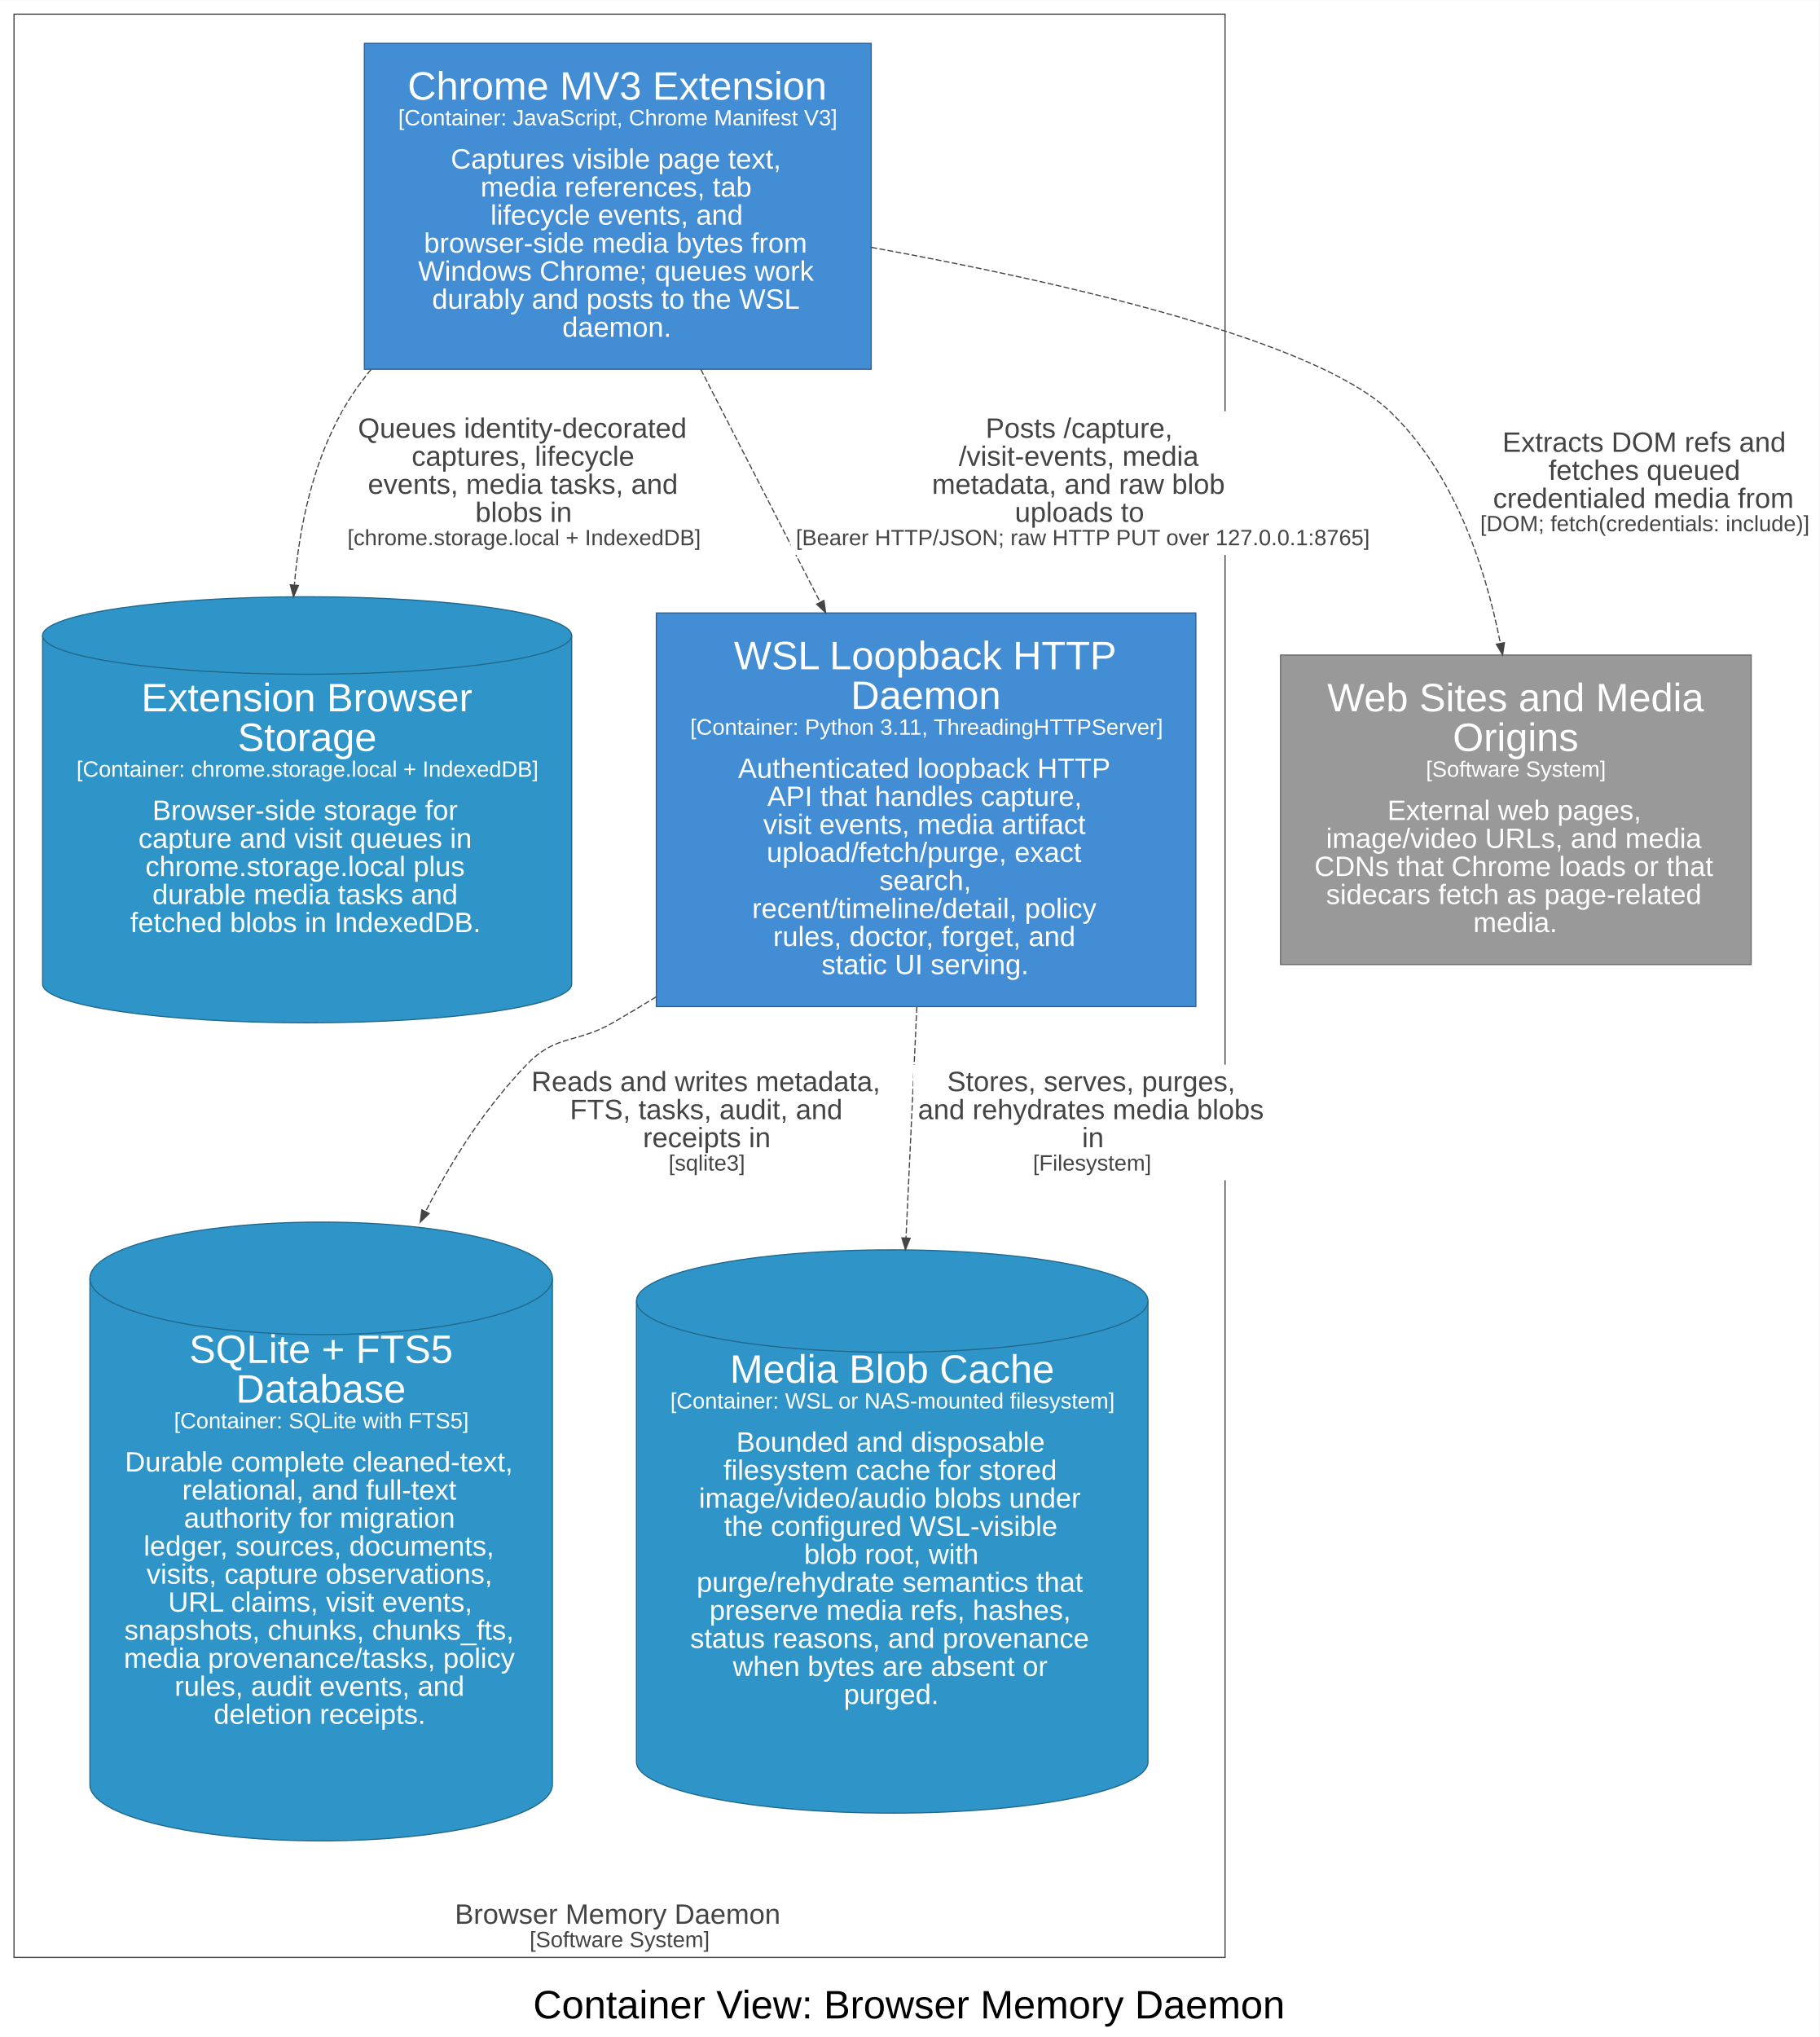
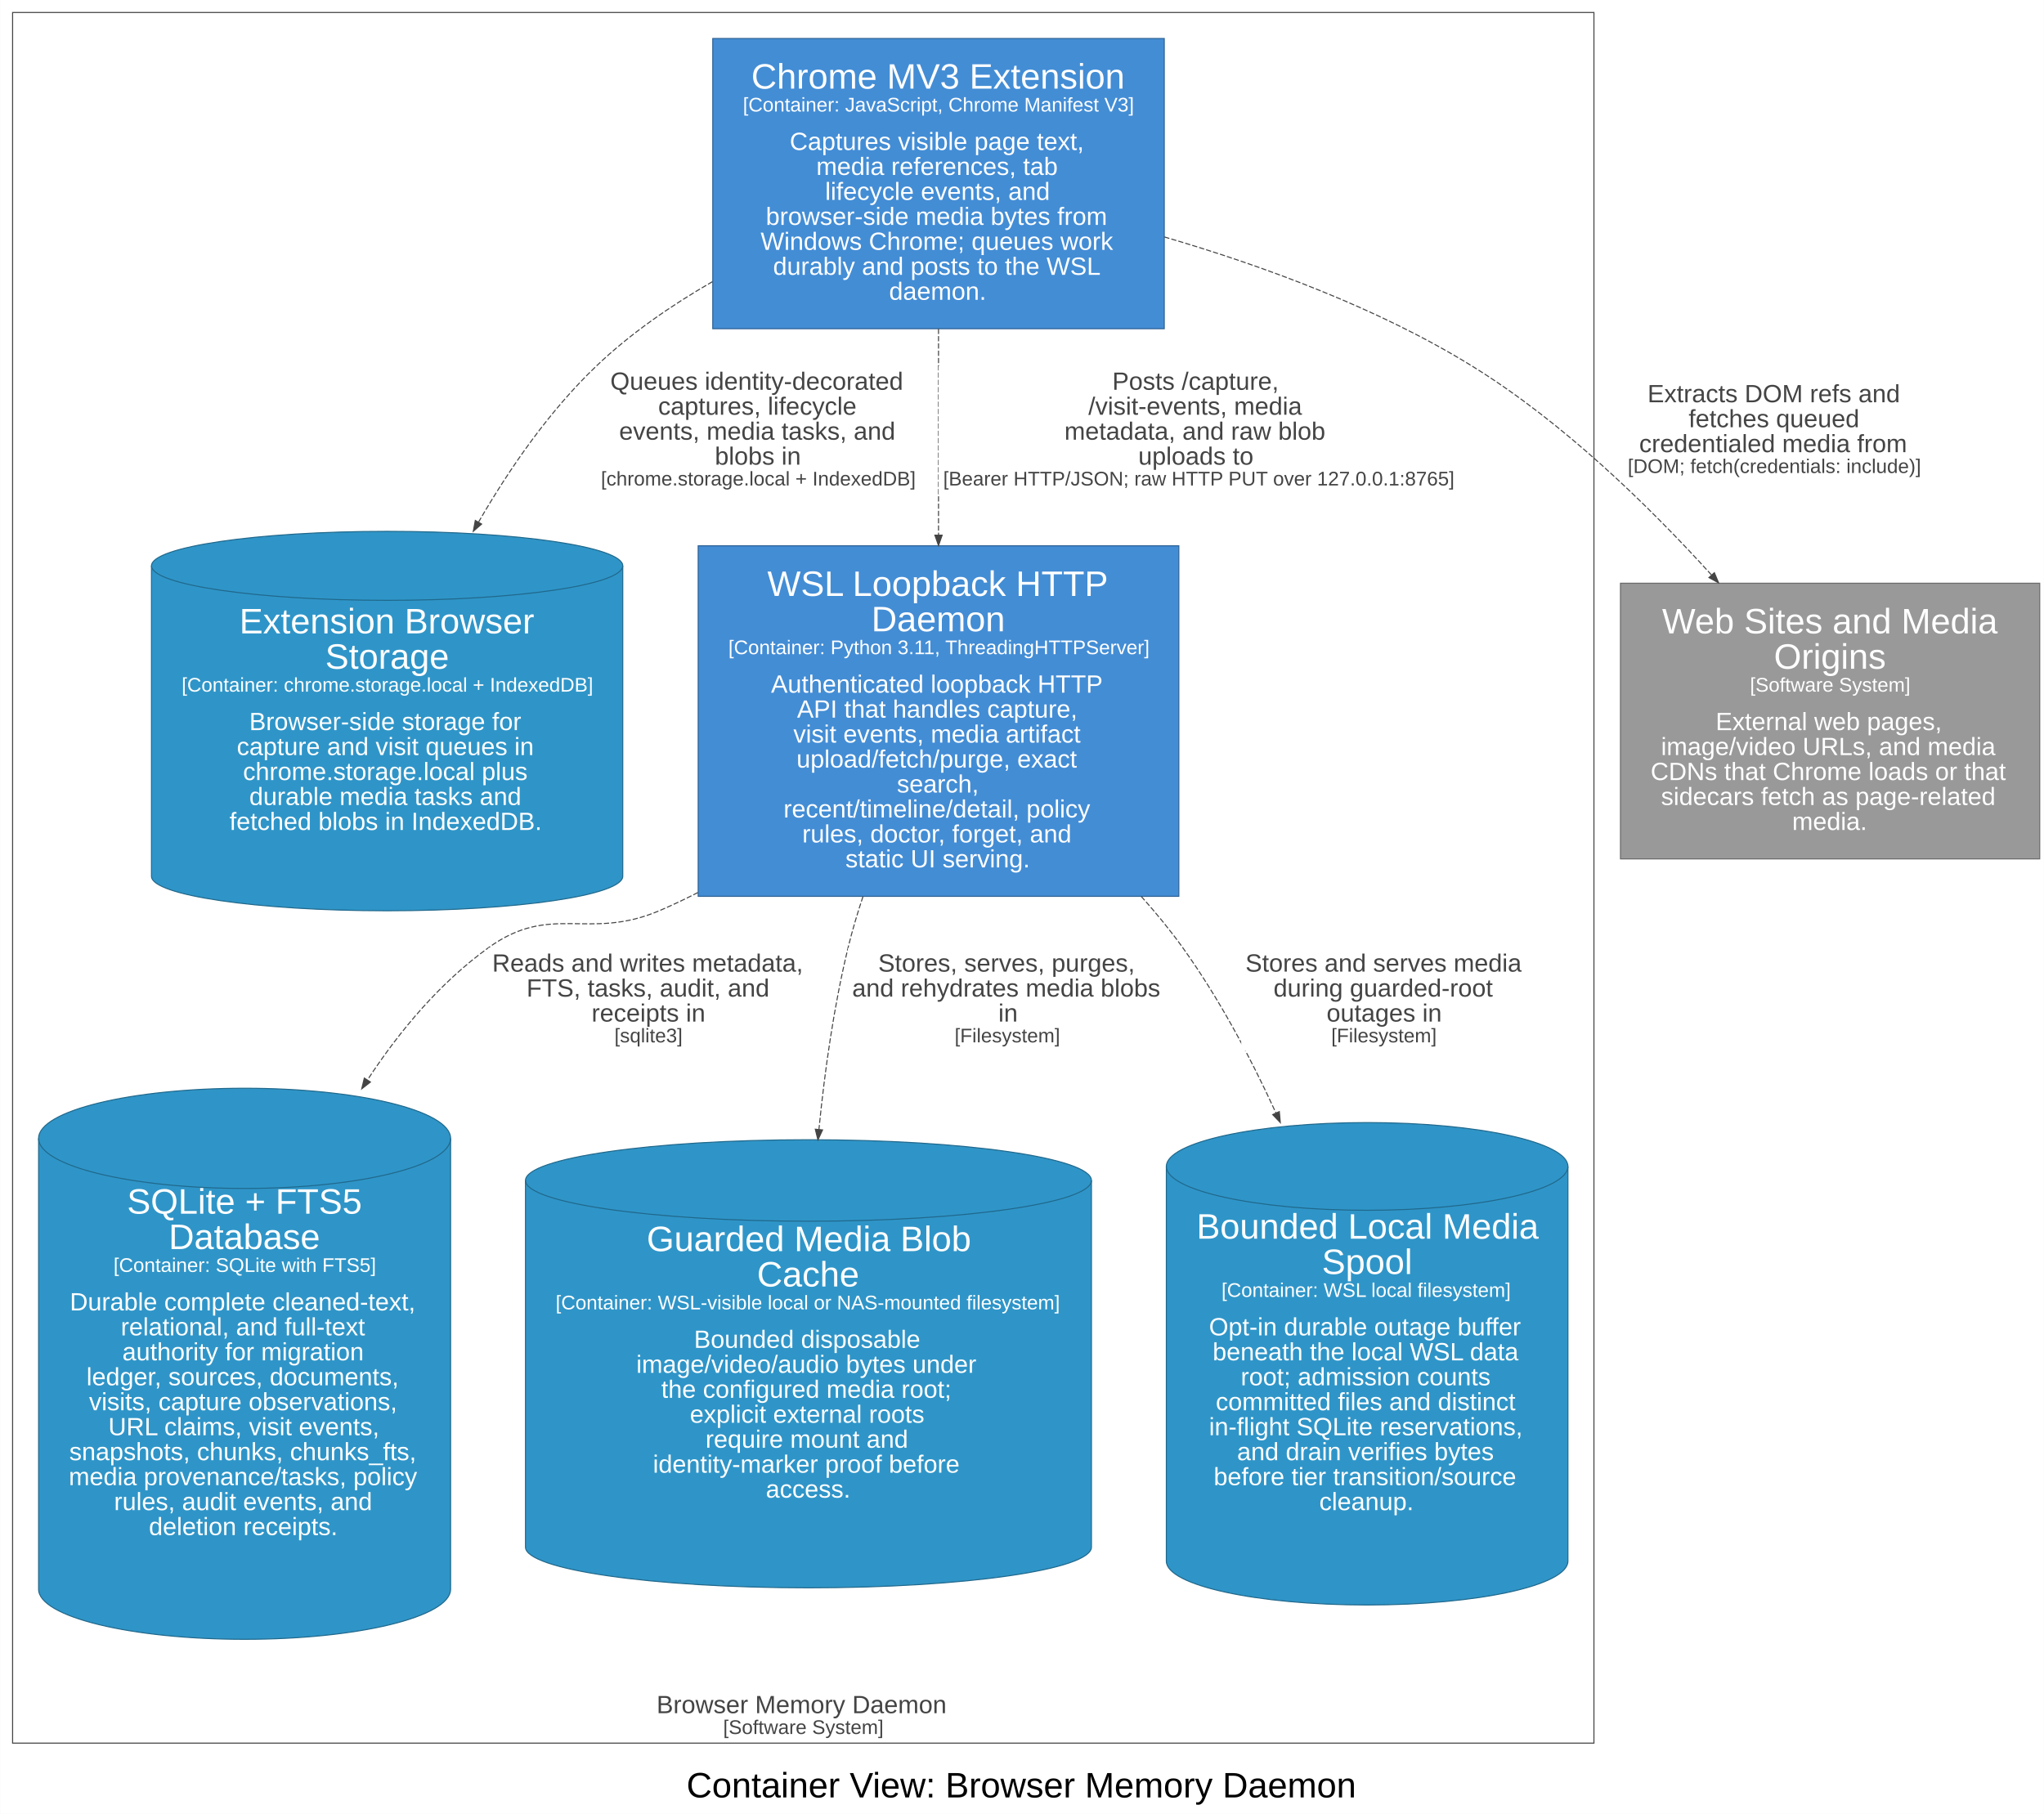
- <svg xmlns="http://www.w3.org/2000/svg" width="1558pt" height="1744pt" viewBox="0.00 0.00 1558.00 1743.75">
+ <svg xmlns="http://www.w3.org/2000/svg" width="1965pt" height="1744pt" viewBox="0.00 0.00 1964.50 1743.75">
  <g id="graph0" class="graph" transform="scale(1 1) rotate(0) translate(4 1739.75)">
-     <polygon fill="white" stroke="transparent" points="-4,4 -4,-1739.75 1554,-1739.75 1554,4 -4,4" />
-     <text text-anchor="start" x="452.5" y="-11.8" font-family="Arial" font-size="34.00">Container View: Browser Memory Daemon</text>
+     <polygon fill="white" stroke="transparent" points="-4,4 -4,-1739.75 1960.5,-1739.75 1960.5,4 -4,4" />
+     <text text-anchor="start" x="655.75" y="-11.8" font-family="Arial" font-size="34.00">Container View: Browser Memory Daemon</text>
    <g id="clust1" class="cluster">
-       <polygon fill="none" stroke="#444444" points="8,-64 8,-1727.75 1045,-1727.75 1045,-64 8,-64" />
-       <text text-anchor="start" x="385.5" y="-92.8" font-family="Arial" font-size="24.00" fill="#444444">Browser Memory Daemon</text>
-       <text text-anchor="start" x="449.5" y="-72.8" font-family="Arial" font-size="19.00" fill="#444444">[Software System]</text>
+       <polygon fill="none" stroke="#444444" points="8,-64 8,-1727.75 1528,-1727.75 1528,-64 8,-64" />
+       <text text-anchor="start" x="627" y="-92.8" font-family="Arial" font-size="24.00" fill="#444444">Browser Memory Daemon</text>
+       <text text-anchor="start" x="691" y="-72.8" font-family="Arial" font-size="19.00" fill="#444444">[Software System]</text>
    </g>
    <g id="3" class="node">
-       <polygon fill="#999999" stroke="#6b6b6b" points="1495.5,-1179.06 1092.5,-1179.06 1092.5,-914.06 1495.5,-914.06 1495.5,-1179.06" />
-       <text text-anchor="start" x="1132.5" y="-1130.86" font-family="Arial" font-size="34.00" fill="#ffffff">Web Sites and Media</text>
-       <text text-anchor="start" x="1240" y="-1096.86" font-family="Arial" font-size="34.00" fill="#ffffff">Origins</text>
-       <text text-anchor="start" x="1217" y="-1074.86" font-family="Arial" font-size="19.00" fill="#ffffff">[Software System]</text>
-       <text text-anchor="start" x="1184" y="-1037.86" font-family="Arial" font-size="24.00" fill="#ffffff">External web pages,</text>
-       <text text-anchor="start" x="1131.5" y="-1013.86" font-family="Arial" font-size="24.00" fill="#ffffff">image/video URLs, and media</text>
-       <text text-anchor="start" x="1121.5" y="-989.86" font-family="Arial" font-size="24.00" fill="#ffffff">CDNs that Chrome loads or that</text>
-       <text text-anchor="start" x="1131.5" y="-965.86" font-family="Arial" font-size="24.00" fill="#ffffff">sidecars fetch as page-related</text>
-       <text text-anchor="start" x="1257.5" y="-941.86" font-family="Arial" font-size="24.00" fill="#ffffff">media.</text>
+       <polygon fill="#999999" stroke="#6b6b6b" points="1956.5,-1179.06 1553.5,-1179.06 1553.5,-914.06 1956.5,-914.06 1956.5,-1179.06" />
+       <text text-anchor="start" x="1593.5" y="-1130.86" font-family="Arial" font-size="34.00" fill="#ffffff">Web Sites and Media</text>
+       <text text-anchor="start" x="1701" y="-1096.86" font-family="Arial" font-size="34.00" fill="#ffffff">Origins</text>
+       <text text-anchor="start" x="1678" y="-1074.86" font-family="Arial" font-size="19.00" fill="#ffffff">[Software System]</text>
+       <text text-anchor="start" x="1645" y="-1037.86" font-family="Arial" font-size="24.00" fill="#ffffff">External web pages,</text>
+       <text text-anchor="start" x="1592.5" y="-1013.86" font-family="Arial" font-size="24.00" fill="#ffffff">image/video URLs, and media</text>
+       <text text-anchor="start" x="1582.5" y="-989.86" font-family="Arial" font-size="24.00" fill="#ffffff">CDNs that Chrome loads or that</text>
+       <text text-anchor="start" x="1592.5" y="-965.86" font-family="Arial" font-size="24.00" fill="#ffffff">sidecars fetch as page-related</text>
+       <text text-anchor="start" x="1718.5" y="-941.86" font-family="Arial" font-size="24.00" fill="#ffffff">media.</text>
    </g>
    <g id="13" class="node">
-       <path fill="#2f95c8" stroke="#20688c" d="M485.5,-1195.78C485.5,-1214.08 383.98,-1228.94 259,-1228.94 134.02,-1228.94 32.5,-1214.08 32.5,-1195.78 32.5,-1195.78 32.5,-897.35 32.5,-897.35 32.5,-879.05 134.02,-864.19 259,-864.19 383.98,-864.19 485.5,-879.05 485.5,-897.35 485.5,-897.35 485.5,-1195.78 485.5,-1195.78" />
-       <path fill="none" stroke="#20688c" d="M485.5,-1195.78C485.5,-1177.48 383.98,-1162.62 259,-1162.62 134.02,-1162.62 32.5,-1177.48 32.5,-1195.78" />
-       <text text-anchor="start" x="117" y="-1130.86" font-family="Arial" font-size="34.00" fill="#ffffff">Extension Browser</text>
-       <text text-anchor="start" x="199.5" y="-1096.86" font-family="Arial" font-size="34.00" fill="#ffffff">Storage</text>
-       <text text-anchor="start" x="61.5" y="-1074.86" font-family="Arial" font-size="19.00" fill="#ffffff">[Container: chrome.storage.local + IndexedDB]</text>
-       <text text-anchor="start" x="126.5" y="-1037.86" font-family="Arial" font-size="24.00" fill="#ffffff">Browser-side storage for</text>
-       <text text-anchor="start" x="114.5" y="-1013.86" font-family="Arial" font-size="24.00" fill="#ffffff">capture and visit queues in</text>
-       <text text-anchor="start" x="120.5" y="-989.86" font-family="Arial" font-size="24.00" fill="#ffffff">chrome.storage.local plus</text>
-       <text text-anchor="start" x="126.5" y="-965.86" font-family="Arial" font-size="24.00" fill="#ffffff">durable media tasks and</text>
-       <text text-anchor="start" x="107.5" y="-941.86" font-family="Arial" font-size="24.00" fill="#ffffff">fetched blobs in IndexedDB.</text>
+       <path fill="#2f95c8" stroke="#20688c" d="M594.5,-1195.78C594.5,-1214.08 492.98,-1228.94 368,-1228.94 243.02,-1228.94 141.5,-1214.08 141.5,-1195.78 141.5,-1195.78 141.5,-897.35 141.5,-897.35 141.5,-879.05 243.02,-864.19 368,-864.19 492.98,-864.19 594.5,-879.05 594.5,-897.35 594.5,-897.35 594.5,-1195.78 594.5,-1195.78" />
+       <path fill="none" stroke="#20688c" d="M594.5,-1195.78C594.5,-1177.48 492.98,-1162.62 368,-1162.62 243.02,-1162.62 141.5,-1177.48 141.5,-1195.78" />
+       <text text-anchor="start" x="226" y="-1130.86" font-family="Arial" font-size="34.00" fill="#ffffff">Extension Browser</text>
+       <text text-anchor="start" x="308.5" y="-1096.86" font-family="Arial" font-size="34.00" fill="#ffffff">Storage</text>
+       <text text-anchor="start" x="170.5" y="-1074.86" font-family="Arial" font-size="19.00" fill="#ffffff">[Container: chrome.storage.local + IndexedDB]</text>
+       <text text-anchor="start" x="235.5" y="-1037.86" font-family="Arial" font-size="24.00" fill="#ffffff">Browser-side storage for</text>
+       <text text-anchor="start" x="223.5" y="-1013.86" font-family="Arial" font-size="24.00" fill="#ffffff">capture and visit queues in</text>
+       <text text-anchor="start" x="229.5" y="-989.86" font-family="Arial" font-size="24.00" fill="#ffffff">chrome.storage.local plus</text>
+       <text text-anchor="start" x="235.5" y="-965.86" font-family="Arial" font-size="24.00" fill="#ffffff">durable media tasks and</text>
+       <text text-anchor="start" x="216.5" y="-941.86" font-family="Arial" font-size="24.00" fill="#ffffff">fetched blobs in IndexedDB.</text>
    </g>
    <g id="14" class="node">
-       <polygon fill="#438dd5" stroke="#2e6295" points="1020,-1215.06 558,-1215.06 558,-878.06 1020,-878.06 1020,-1215.06" />
-       <text text-anchor="start" x="624.5" y="-1166.86" font-family="Arial" font-size="34.00" fill="#ffffff">WSL Loopback HTTP</text>
-       <text text-anchor="start" x="724.5" y="-1132.86" font-family="Arial" font-size="34.00" fill="#ffffff">Daemon</text>
-       <text text-anchor="start" x="587" y="-1110.86" font-family="Arial" font-size="19.00" fill="#ffffff">[Container: Python 3.11, ThreadingHTTPServer]</text>
-       <text text-anchor="start" x="628" y="-1073.86" font-family="Arial" font-size="24.00" fill="#ffffff">Authenticated loopback HTTP</text>
-       <text text-anchor="start" x="653" y="-1049.86" font-family="Arial" font-size="24.00" fill="#ffffff">API that handles capture,</text>
-       <text text-anchor="start" x="649.5" y="-1025.86" font-family="Arial" font-size="24.00" fill="#ffffff">visit events, media artifact</text>
-       <text text-anchor="start" x="652.5" y="-1001.86" font-family="Arial" font-size="24.00" fill="#ffffff">upload/fetch/purge, exact</text>
-       <text text-anchor="start" x="749" y="-977.86" font-family="Arial" font-size="24.00" fill="#ffffff">search,</text>
-       <text text-anchor="start" x="640" y="-953.86" font-family="Arial" font-size="24.00" fill="#ffffff">recent/timeline/detail, policy</text>
-       <text text-anchor="start" x="658" y="-929.86" font-family="Arial" font-size="24.00" fill="#ffffff">rules, doctor, forget, and</text>
-       <text text-anchor="start" x="699.5" y="-905.86" font-family="Arial" font-size="24.00" fill="#ffffff">static UI serving.</text>
+       <polygon fill="#438dd5" stroke="#2e6295" points="1129,-1215.06 667,-1215.06 667,-878.06 1129,-878.06 1129,-1215.06" />
+       <text text-anchor="start" x="733.5" y="-1166.86" font-family="Arial" font-size="34.00" fill="#ffffff">WSL Loopback HTTP</text>
+       <text text-anchor="start" x="833.5" y="-1132.86" font-family="Arial" font-size="34.00" fill="#ffffff">Daemon</text>
+       <text text-anchor="start" x="696" y="-1110.86" font-family="Arial" font-size="19.00" fill="#ffffff">[Container: Python 3.11, ThreadingHTTPServer]</text>
+       <text text-anchor="start" x="737" y="-1073.86" font-family="Arial" font-size="24.00" fill="#ffffff">Authenticated loopback HTTP</text>
+       <text text-anchor="start" x="762" y="-1049.86" font-family="Arial" font-size="24.00" fill="#ffffff">API that handles capture,</text>
+       <text text-anchor="start" x="758.5" y="-1025.86" font-family="Arial" font-size="24.00" fill="#ffffff">visit events, media artifact</text>
+       <text text-anchor="start" x="761.5" y="-1001.86" font-family="Arial" font-size="24.00" fill="#ffffff">upload/fetch/purge, exact</text>
+       <text text-anchor="start" x="858" y="-977.86" font-family="Arial" font-size="24.00" fill="#ffffff">search,</text>
+       <text text-anchor="start" x="749" y="-953.86" font-family="Arial" font-size="24.00" fill="#ffffff">recent/timeline/detail, policy</text>
+       <text text-anchor="start" x="767" y="-929.86" font-family="Arial" font-size="24.00" fill="#ffffff">rules, doctor, forget, and</text>
+       <text text-anchor="start" x="808.5" y="-905.86" font-family="Arial" font-size="24.00" fill="#ffffff">static UI serving.</text>
    </g>
    <g id="29" class="node">
-       <path fill="#2f95c8" stroke="#20688c" d="M469,-645.4C469,-671.98 380.25,-693.56 271,-693.56 161.75,-693.56 73,-671.98 73,-645.4 73,-645.4 73,-211.97 73,-211.97 73,-185.4 161.75,-163.81 271,-163.81 380.25,-163.81 469,-185.4 469,-211.97 469,-211.97 469,-645.4 469,-645.4" />
-       <path fill="none" stroke="#20688c" d="M469,-645.4C469,-618.83 380.25,-597.24 271,-597.24 161.75,-597.24 73,-618.83 73,-645.4" />
-       <text text-anchor="start" x="158" y="-572.99" font-family="Arial" font-size="34.00" fill="#ffffff">SQLite + FTS5</text>
-       <text text-anchor="start" x="198" y="-538.99" font-family="Arial" font-size="34.00" fill="#ffffff">Database</text>
-       <text text-anchor="start" x="145" y="-516.99" font-family="Arial" font-size="19.00" fill="#ffffff">[Container: SQLite with FTS5]</text>
-       <text text-anchor="start" x="103" y="-479.99" font-family="Arial" font-size="24.00" fill="#ffffff">Durable complete cleaned-text,</text>
-       <text text-anchor="start" x="152" y="-455.99" font-family="Arial" font-size="24.00" fill="#ffffff">relational, and full-text</text>
-       <text text-anchor="start" x="153.5" y="-431.99" font-family="Arial" font-size="24.00" fill="#ffffff">authority for migration</text>
-       <text text-anchor="start" x="119" y="-407.99" font-family="Arial" font-size="24.00" fill="#ffffff">ledger, sources, documents,</text>
-       <text text-anchor="start" x="121.5" y="-383.99" font-family="Arial" font-size="24.00" fill="#ffffff">visits, capture observations,</text>
-       <text text-anchor="start" x="140" y="-359.99" font-family="Arial" font-size="24.00" fill="#ffffff">URL claims, visit events,</text>
-       <text text-anchor="start" x="102.5" y="-335.99" font-family="Arial" font-size="24.00" fill="#ffffff">snapshots, chunks, chunks_fts,</text>
-       <text text-anchor="start" x="102" y="-311.99" font-family="Arial" font-size="24.00" fill="#ffffff">media provenance/tasks, policy</text>
-       <text text-anchor="start" x="145.5" y="-287.99" font-family="Arial" font-size="24.00" fill="#ffffff">rules, audit events, and</text>
-       <text text-anchor="start" x="179" y="-263.99" font-family="Arial" font-size="24.00" fill="#ffffff">deletion receipts.</text>
+       <path fill="#2f95c8" stroke="#20688c" d="M429,-645.4C429,-671.98 340.25,-693.56 231,-693.56 121.75,-693.56 33,-671.98 33,-645.4 33,-645.4 33,-211.97 33,-211.97 33,-185.4 121.75,-163.81 231,-163.81 340.25,-163.81 429,-185.4 429,-211.97 429,-211.97 429,-645.4 429,-645.4" />
+       <path fill="none" stroke="#20688c" d="M429,-645.4C429,-618.83 340.25,-597.24 231,-597.24 121.75,-597.24 33,-618.83 33,-645.4" />
+       <text text-anchor="start" x="118" y="-572.99" font-family="Arial" font-size="34.00" fill="#ffffff">SQLite + FTS5</text>
+       <text text-anchor="start" x="158" y="-538.99" font-family="Arial" font-size="34.00" fill="#ffffff">Database</text>
+       <text text-anchor="start" x="105" y="-516.99" font-family="Arial" font-size="19.00" fill="#ffffff">[Container: SQLite with FTS5]</text>
+       <text text-anchor="start" x="63" y="-479.99" font-family="Arial" font-size="24.00" fill="#ffffff">Durable complete cleaned-text,</text>
+       <text text-anchor="start" x="112" y="-455.99" font-family="Arial" font-size="24.00" fill="#ffffff">relational, and full-text</text>
+       <text text-anchor="start" x="113.5" y="-431.99" font-family="Arial" font-size="24.00" fill="#ffffff">authority for migration</text>
+       <text text-anchor="start" x="79" y="-407.99" font-family="Arial" font-size="24.00" fill="#ffffff">ledger, sources, documents,</text>
+       <text text-anchor="start" x="81.5" y="-383.99" font-family="Arial" font-size="24.00" fill="#ffffff">visits, capture observations,</text>
+       <text text-anchor="start" x="100" y="-359.99" font-family="Arial" font-size="24.00" fill="#ffffff">URL claims, visit events,</text>
+       <text text-anchor="start" x="62.5" y="-335.99" font-family="Arial" font-size="24.00" fill="#ffffff">snapshots, chunks, chunks_fts,</text>
+       <text text-anchor="start" x="62" y="-311.99" font-family="Arial" font-size="24.00" fill="#ffffff">media provenance/tasks, policy</text>
+       <text text-anchor="start" x="105.5" y="-287.99" font-family="Arial" font-size="24.00" fill="#ffffff">rules, audit events, and</text>
+       <text text-anchor="start" x="139" y="-263.99" font-family="Arial" font-size="24.00" fill="#ffffff">deletion receipts.</text>
    </g>
-     <g id="45" class="edge">
-       <path fill="none" stroke="#444444" stroke-dasharray="5,2" d="M557.87,-886.37C545.5,-878.77 533.16,-871.4 521,-864.38 489.33,-846.09 472.38,-854.71 447,-828.38 412.24,-792.3 383.69,-748.22 360.46,-702.68" />
-       <polygon fill="#444444" stroke="#444444" points="363.49,-700.93 355.88,-693.56 357.23,-704.07 363.49,-700.93" />
-       <polygon fill="white" stroke="transparent" points="447,-729.38 447,-828.38 757,-828.38 757,-729.38 447,-729.38" />
-       <text text-anchor="start" x="451" y="-805.67" font-family="Arial" font-size="24.00" fill="#444444">Reads and writes metadata,</text>
-       <text text-anchor="start" x="484" y="-781.67" font-family="Arial" font-size="24.00" fill="#444444">FTS, tasks, audit, and</text>
-       <text text-anchor="start" x="546.5" y="-757.67" font-family="Arial" font-size="24.00" fill="#444444">receipts in</text>
-       <text text-anchor="start" x="568.5" y="-737.67" font-family="Arial" font-size="19.00" fill="#444444">[sqlite3]</text>
+     <g id="47" class="edge">
+       <path fill="none" stroke="#444444" stroke-dasharray="5,2" d="M666.77,-881.73C654.55,-875.46 642.26,-869.63 630,-864.38 561,-834.82 525.76,-872.44 465,-828.38 419.11,-795.09 380.73,-749.83 349.2,-701.72" />
+       <polygon fill="#444444" stroke="#444444" points="351.96,-699.54 343.6,-693.03 346.08,-703.33 351.96,-699.54" />
+       <polygon fill="white" stroke="transparent" points="465,-729.38 465,-828.38 775,-828.38 775,-729.38 465,-729.38" />
+       <text text-anchor="start" x="469" y="-805.67" font-family="Arial" font-size="24.00" fill="#444444">Reads and writes metadata,</text>
+       <text text-anchor="start" x="502" y="-781.67" font-family="Arial" font-size="24.00" fill="#444444">FTS, tasks, audit, and</text>
+       <text text-anchor="start" x="564.5" y="-757.67" font-family="Arial" font-size="24.00" fill="#444444">receipts in</text>
+       <text text-anchor="start" x="586.5" y="-737.67" font-family="Arial" font-size="19.00" fill="#444444">[sqlite3]</text>
    </g>
    <g id="31" class="node">
-       <path fill="#2f95c8" stroke="#20688c" d="M979,-625.97C979,-650.16 880.84,-669.81 760,-669.81 639.16,-669.81 541,-650.16 541,-625.97 541,-625.97 541,-231.4 541,-231.4 541,-207.21 639.16,-187.56 760,-187.56 880.84,-187.56 979,-207.21 979,-231.4 979,-231.4 979,-625.97 979,-625.97" />
-       <path fill="none" stroke="#20688c" d="M979,-625.97C979,-601.78 880.84,-582.13 760,-582.13 639.16,-582.13 541,-601.78 541,-625.97" />
-       <text text-anchor="start" x="621" y="-555.99" font-family="Arial" font-size="34.00" fill="#ffffff">Media Blob Cache</text>
-       <text text-anchor="start" x="570" y="-533.99" font-family="Arial" font-size="19.00" fill="#ffffff">[Container: WSL or NAS-mounted filesystem]</text>
-       <text text-anchor="start" x="626.5" y="-496.99" font-family="Arial" font-size="24.00" fill="#ffffff">Bounded and disposable</text>
-       <text text-anchor="start" x="615.5" y="-472.99" font-family="Arial" font-size="24.00" fill="#ffffff">filesystem cache for stored</text>
-       <text text-anchor="start" x="594.5" y="-448.99" font-family="Arial" font-size="24.00" fill="#ffffff">image/video/audio blobs under</text>
-       <text text-anchor="start" x="616" y="-424.99" font-family="Arial" font-size="24.00" fill="#ffffff">the configured WSL-visible</text>
-       <text text-anchor="start" x="684.5" y="-400.99" font-family="Arial" font-size="24.00" fill="#ffffff">blob root, with</text>
-       <text text-anchor="start" x="592.5" y="-376.99" font-family="Arial" font-size="24.00" fill="#ffffff">purge/rehydrate semantics that</text>
-       <text text-anchor="start" x="603.5" y="-352.99" font-family="Arial" font-size="24.00" fill="#ffffff">preserve media refs, hashes,</text>
-       <text text-anchor="start" x="587" y="-328.99" font-family="Arial" font-size="24.00" fill="#ffffff">status reasons, and provenance</text>
-       <text text-anchor="start" x="623.5" y="-304.99" font-family="Arial" font-size="24.00" fill="#ffffff">when bytes are absent or</text>
-       <text text-anchor="start" x="718.5" y="-280.99" font-family="Arial" font-size="24.00" fill="#ffffff">purged.</text>
+       <path fill="#2f95c8" stroke="#20688c" d="M1045,-604.9C1045,-626.51 923.09,-644.06 773,-644.06 622.91,-644.06 501,-626.51 501,-604.9 501,-604.9 501,-252.47 501,-252.47 501,-230.86 622.91,-213.31 773,-213.31 923.09,-213.31 1045,-230.86 1045,-252.47 1045,-252.47 1045,-604.9 1045,-604.9" />
+       <path fill="none" stroke="#20688c" d="M1045,-604.9C1045,-583.3 923.09,-565.74 773,-565.74 622.91,-565.74 501,-583.3 501,-604.9" />
+       <text text-anchor="start" x="617.5" y="-536.99" font-family="Arial" font-size="34.00" fill="#ffffff">Guarded Media Blob</text>
+       <text text-anchor="start" x="723.5" y="-502.99" font-family="Arial" font-size="34.00" fill="#ffffff">Cache</text>
+       <text text-anchor="start" x="530" y="-480.99" font-family="Arial" font-size="19.00" fill="#ffffff">[Container: WSL-visible local or NAS-mounted filesystem]</text>
+       <text text-anchor="start" x="663" y="-443.99" font-family="Arial" font-size="24.00" fill="#ffffff">Bounded disposable</text>
+       <text text-anchor="start" x="607.5" y="-419.99" font-family="Arial" font-size="24.00" fill="#ffffff">image/video/audio bytes under</text>
+       <text text-anchor="start" x="631.5" y="-395.99" font-family="Arial" font-size="24.00" fill="#ffffff">the configured media root;</text>
+       <text text-anchor="start" x="659" y="-371.99" font-family="Arial" font-size="24.00" fill="#ffffff">explicit external roots</text>
+       <text text-anchor="start" x="674" y="-347.99" font-family="Arial" font-size="24.00" fill="#ffffff">require mount and</text>
+       <text text-anchor="start" x="623.5" y="-323.99" font-family="Arial" font-size="24.00" fill="#ffffff">identity-marker proof before</text>
+       <text text-anchor="start" x="732" y="-299.99" font-family="Arial" font-size="24.00" fill="#ffffff">access.</text>
    </g>
-     <g id="47" class="edge">
-       <path fill="none" stroke="#444444" stroke-dasharray="5,2" d="M781.09,-877.68C778.23,-816.78 774.92,-746.6 771.79,-680.13" />
-       <polygon fill="#444444" stroke="#444444" points="775.28,-679.74 771.31,-669.92 768.29,-680.07 775.28,-679.74" />
-       <polygon fill="white" stroke="transparent" points="778,-729.38 778,-828.38 1086,-828.38 1086,-729.38 778,-729.38" />
-       <text text-anchor="start" x="807" y="-805.67" font-family="Arial" font-size="24.00" fill="#444444">Stores, serves, purges,</text>
-       <text text-anchor="start" x="782" y="-781.67" font-family="Arial" font-size="24.00" fill="#444444">and rehydrates media blobs</text>
-       <text text-anchor="start" x="922.5" y="-757.67" font-family="Arial" font-size="24.00" fill="#444444">in</text>
-       <text text-anchor="start" x="880.5" y="-737.67" font-family="Arial" font-size="19.00" fill="#444444">[Filesystem]</text>
+     <g id="49" class="edge">
+       <path fill="none" stroke="#444444" stroke-dasharray="5,2" d="M825.39,-877.85C819.89,-861.33 814.95,-844.66 811,-828.38 797.49,-772.68 788.74,-711.52 783.08,-654.18" />
+       <polygon fill="#444444" stroke="#444444" points="786.54,-653.52 782.1,-643.9 779.57,-654.19 786.54,-653.52" />
+       <polygon fill="white" stroke="transparent" points="811,-729.38 811,-828.38 1119,-828.38 1119,-729.38 811,-729.38" />
+       <text text-anchor="start" x="840" y="-805.67" font-family="Arial" font-size="24.00" fill="#444444">Stores, serves, purges,</text>
+       <text text-anchor="start" x="815" y="-781.67" font-family="Arial" font-size="24.00" fill="#444444">and rehydrates media blobs</text>
+       <text text-anchor="start" x="955.5" y="-757.67" font-family="Arial" font-size="24.00" fill="#444444">in</text>
+       <text text-anchor="start" x="913.5" y="-737.67" font-family="Arial" font-size="19.00" fill="#444444">[Filesystem]</text>
+     </g>
+     <g id="32" class="node">
+       <path fill="#2f95c8" stroke="#20688c" d="M1503,-618.4C1503,-641.67 1416.49,-660.56 1310,-660.56 1203.51,-660.56 1117,-641.67 1117,-618.4 1117,-618.4 1117,-238.97 1117,-238.97 1117,-215.71 1203.51,-196.81 1310,-196.81 1416.49,-196.81 1503,-215.71 1503,-238.97 1503,-238.97 1503,-618.4 1503,-618.4" />
+       <path fill="none" stroke="#20688c" d="M1503,-618.4C1503,-595.14 1416.49,-576.24 1310,-576.24 1203.51,-576.24 1117,-595.14 1117,-618.4" />
+       <text text-anchor="start" x="1146" y="-548.99" font-family="Arial" font-size="34.00" fill="#ffffff">Bounded Local Media</text>
+       <text text-anchor="start" x="1266.5" y="-514.99" font-family="Arial" font-size="34.00" fill="#ffffff">Spool</text>
+       <text text-anchor="start" x="1170" y="-492.99" font-family="Arial" font-size="19.00" fill="#ffffff">[Container: WSL local filesystem]</text>
+       <text text-anchor="start" x="1158" y="-455.99" font-family="Arial" font-size="24.00" fill="#ffffff">Opt-in durable outage buffer</text>
+       <text text-anchor="start" x="1161.5" y="-431.99" font-family="Arial" font-size="24.00" fill="#ffffff">beneath the local WSL data</text>
+       <text text-anchor="start" x="1188.5" y="-407.99" font-family="Arial" font-size="24.00" fill="#ffffff">root; admission counts</text>
+       <text text-anchor="start" x="1164.5" y="-383.99" font-family="Arial" font-size="24.00" fill="#ffffff">committed files and distinct</text>
+       <text text-anchor="start" x="1158" y="-359.99" font-family="Arial" font-size="24.00" fill="#ffffff">in-flight SQLite reservations,</text>
+       <text text-anchor="start" x="1185" y="-335.99" font-family="Arial" font-size="24.00" fill="#ffffff">and drain verifies bytes</text>
+       <text text-anchor="start" x="1162.5" y="-311.99" font-family="Arial" font-size="24.00" fill="#ffffff">before tier transition/source</text>
+       <text text-anchor="start" x="1264" y="-287.99" font-family="Arial" font-size="24.00" fill="#ffffff">cleanup.</text>
+     </g>
+     <g id="50" class="edge">
+       <path fill="none" stroke="#444444" stroke-dasharray="5,2" d="M1092.85,-878.01C1107.26,-861.95 1120.87,-845.31 1133,-828.38 1167.43,-780.28 1197.33,-724.42 1222.25,-670.01" />
+       <polygon fill="#444444" stroke="#444444" points="1225.59,-671.13 1226.53,-660.58 1219.21,-668.24 1225.59,-671.13" />
+       <polygon fill="white" stroke="transparent" points="1189,-729.38 1189,-828.38 1465,-828.38 1465,-729.38 1189,-729.38" />
+       <text text-anchor="start" x="1193" y="-805.67" font-family="Arial" font-size="24.00" fill="#444444">Stores and serves media</text>
+       <text text-anchor="start" x="1220" y="-781.67" font-family="Arial" font-size="24.00" fill="#444444">during guarded-root</text>
+       <text text-anchor="start" x="1271" y="-757.67" font-family="Arial" font-size="24.00" fill="#444444">outages in</text>
+       <text text-anchor="start" x="1275.5" y="-737.67" font-family="Arial" font-size="19.00" fill="#444444">[Filesystem]</text>
    </g>
    <g id="5" class="node">
-       <polygon fill="#438dd5" stroke="#2e6295" points="742,-1702.75 308,-1702.75 308,-1423.75 742,-1423.75 742,-1702.75" />
-       <text text-anchor="start" x="345" y="-1654.55" font-family="Arial" font-size="34.00" fill="#ffffff">Chrome MV3 Extension</text>
-       <text text-anchor="start" x="337" y="-1632.55" font-family="Arial" font-size="19.00" fill="#ffffff">[Container: JavaScript, Chrome Manifest V3]</text>
-       <text text-anchor="start" x="382" y="-1595.55" font-family="Arial" font-size="24.00" fill="#ffffff">Captures visible page text,</text>
-       <text text-anchor="start" x="407.5" y="-1571.55" font-family="Arial" font-size="24.00" fill="#ffffff">media references, tab</text>
-       <text text-anchor="start" x="416" y="-1547.55" font-family="Arial" font-size="24.00" fill="#ffffff">lifecycle events, and</text>
-       <text text-anchor="start" x="359" y="-1523.55" font-family="Arial" font-size="24.00" fill="#ffffff">browser-side media bytes from</text>
-       <text text-anchor="start" x="354" y="-1499.55" font-family="Arial" font-size="24.00" fill="#ffffff">Windows Chrome; queues work</text>
-       <text text-anchor="start" x="366" y="-1475.55" font-family="Arial" font-size="24.00" fill="#ffffff">durably and posts to the WSL</text>
-       <text text-anchor="start" x="477.5" y="-1451.55" font-family="Arial" font-size="24.00" fill="#ffffff">daemon.</text>
-     </g>
-     <g id="38" class="edge">
-       <path fill="none" stroke="#444444" stroke-dasharray="5,2" d="M742.17,-1528.08C909.26,-1497.66 1122.06,-1448.61 1186,-1387.75 1240.12,-1336.24 1267.21,-1257.79 1280.74,-1189.2" />
-       <polygon fill="#444444" stroke="#444444" points="1284.22,-1189.63 1282.64,-1179.16 1277.34,-1188.33 1284.22,-1189.63" />
-       <polygon fill="white" stroke="transparent" points="1259,-1276.75 1259,-1375.75 1550,-1375.75 1550,-1276.75 1259,-1276.75" />
-       <text text-anchor="start" x="1282.5" y="-1353.05" font-family="Arial" font-size="24.00" fill="#444444">Extracts DOM refs and</text>
-       <text text-anchor="start" x="1322" y="-1329.05" font-family="Arial" font-size="24.00" fill="#444444">fetches queued</text>
-       <text text-anchor="start" x="1274.5" y="-1305.05" font-family="Arial" font-size="24.00" fill="#444444">credentialed media from</text>
-       <text text-anchor="start" x="1263.5" y="-1285.05" font-family="Arial" font-size="19.00" fill="#444444">[DOM; fetch(credentials: include)]</text>
+       <polygon fill="#438dd5" stroke="#2e6295" points="1115,-1702.75 681,-1702.75 681,-1423.75 1115,-1423.75 1115,-1702.75" />
+       <text text-anchor="start" x="718" y="-1654.55" font-family="Arial" font-size="34.00" fill="#ffffff">Chrome MV3 Extension</text>
+       <text text-anchor="start" x="710" y="-1632.55" font-family="Arial" font-size="19.00" fill="#ffffff">[Container: JavaScript, Chrome Manifest V3]</text>
+       <text text-anchor="start" x="755" y="-1595.55" font-family="Arial" font-size="24.00" fill="#ffffff">Captures visible page text,</text>
+       <text text-anchor="start" x="780.5" y="-1571.55" font-family="Arial" font-size="24.00" fill="#ffffff">media references, tab</text>
+       <text text-anchor="start" x="789" y="-1547.55" font-family="Arial" font-size="24.00" fill="#ffffff">lifecycle events, and</text>
+       <text text-anchor="start" x="732" y="-1523.55" font-family="Arial" font-size="24.00" fill="#ffffff">browser-side media bytes from</text>
+       <text text-anchor="start" x="727" y="-1499.55" font-family="Arial" font-size="24.00" fill="#ffffff">Windows Chrome; queues work</text>
+       <text text-anchor="start" x="739" y="-1475.55" font-family="Arial" font-size="24.00" fill="#ffffff">durably and posts to the WSL</text>
+       <text text-anchor="start" x="850.5" y="-1451.55" font-family="Arial" font-size="24.00" fill="#ffffff">daemon.</text>
    </g>
    <g id="39" class="edge">
-       <path fill="none" stroke="#444444" stroke-dasharray="5,2" d="M313.7,-1423.47C304.4,-1412.22 296.04,-1400.31 289,-1387.75 263.99,-1343.15 252.43,-1289.98 248.09,-1239.09" />
-       <polygon fill="#444444" stroke="#444444" points="251.57,-1238.65 247.32,-1228.95 244.59,-1239.18 251.57,-1238.65" />
-       <polygon fill="white" stroke="transparent" points="289,-1264.75 289,-1387.75 600,-1387.75 600,-1264.75 289,-1264.75" />
-       <text text-anchor="start" x="302.5" y="-1365.05" font-family="Arial" font-size="24.00" fill="#444444">Queues identity-decorated</text>
-       <text text-anchor="start" x="348.5" y="-1341.05" font-family="Arial" font-size="24.00" fill="#444444">captures, lifecycle</text>
-       <text text-anchor="start" x="311" y="-1317.05" font-family="Arial" font-size="24.00" fill="#444444">events, media tasks, and</text>
-       <text text-anchor="start" x="403" y="-1293.05" font-family="Arial" font-size="24.00" fill="#444444">blobs in</text>
-       <text text-anchor="start" x="293.5" y="-1273.05" font-family="Arial" font-size="19.00" fill="#444444">[chrome.storage.local + IndexedDB]</text>
+       <path fill="none" stroke="#444444" stroke-dasharray="5,2" d="M1115.07,-1511.98C1210.28,-1484.12 1320.69,-1443.6 1411,-1387.75 1497.5,-1334.26 1579.13,-1255.26 1641.15,-1186.85" />
+       <polygon fill="#444444" stroke="#444444" points="1643.76,-1189.19 1647.85,-1179.42 1638.56,-1184.5 1643.76,-1189.19" />
+       <polygon fill="white" stroke="transparent" points="1556,-1276.75 1556,-1375.75 1847,-1375.75 1847,-1276.75 1556,-1276.75" />
+       <text text-anchor="start" x="1579.5" y="-1353.05" font-family="Arial" font-size="24.00" fill="#444444">Extracts DOM refs and</text>
+       <text text-anchor="start" x="1619" y="-1329.05" font-family="Arial" font-size="24.00" fill="#444444">fetches queued</text>
+       <text text-anchor="start" x="1571.5" y="-1305.05" font-family="Arial" font-size="24.00" fill="#444444">credentialed media from</text>
+       <text text-anchor="start" x="1560.5" y="-1285.05" font-family="Arial" font-size="19.00" fill="#444444">[DOM; fetch(credentials: include)]</text>
    </g>
    <g id="40" class="edge">
-       <path fill="none" stroke="#444444" stroke-dasharray="5,2" d="M596.09,-1423.65C627.53,-1362.37 664.86,-1289.58 698.27,-1224.44" />
-       <polygon fill="#444444" stroke="#444444" points="701.51,-1225.8 702.96,-1215.3 695.28,-1222.6 701.51,-1225.8" />
-       <polygon fill="white" stroke="transparent" points="673,-1264.75 673,-1387.75 1168,-1387.75 1168,-1264.75 673,-1264.75" />
-       <text text-anchor="start" x="840" y="-1365.05" font-family="Arial" font-size="24.00" fill="#444444">Posts /capture,</text>
-       <text text-anchor="start" x="817" y="-1341.05" font-family="Arial" font-size="24.00" fill="#444444">/visit-events, media</text>
-       <text text-anchor="start" x="794" y="-1317.05" font-family="Arial" font-size="24.00" fill="#444444">metadata, and raw blob</text>
-       <text text-anchor="start" x="865" y="-1293.05" font-family="Arial" font-size="24.00" fill="#444444">uploads to</text>
-       <text text-anchor="start" x="677.5" y="-1273.05" font-family="Arial" font-size="19.00" fill="#444444">[Bearer HTTP/JSON; raw HTTP PUT over 127.0.0.1:8765]</text>
+       <path fill="none" stroke="#444444" stroke-dasharray="5,2" d="M680.75,-1469.01C640.88,-1446.02 601.61,-1418.9 569,-1387.75 524.47,-1345.23 486.46,-1290.7 455.87,-1237.82" />
+       <polygon fill="#444444" stroke="#444444" points="458.83,-1235.95 450.83,-1229.01 452.76,-1239.43 458.83,-1235.95" />
+       <polygon fill="white" stroke="transparent" points="569,-1264.75 569,-1387.75 880,-1387.75 880,-1264.75 569,-1264.75" />
+       <text text-anchor="start" x="582.5" y="-1365.05" font-family="Arial" font-size="24.00" fill="#444444">Queues identity-decorated</text>
+       <text text-anchor="start" x="628.5" y="-1341.05" font-family="Arial" font-size="24.00" fill="#444444">captures, lifecycle</text>
+       <text text-anchor="start" x="591" y="-1317.05" font-family="Arial" font-size="24.00" fill="#444444">events, media tasks, and</text>
+       <text text-anchor="start" x="683" y="-1293.05" font-family="Arial" font-size="24.00" fill="#444444">blobs in</text>
+       <text text-anchor="start" x="573.5" y="-1273.05" font-family="Arial" font-size="19.00" fill="#444444">[chrome.storage.local + IndexedDB]</text>
+     </g>
+     <g id="41" class="edge">
+       <path fill="none" stroke="#444444" stroke-dasharray="5,2" d="M898,-1423.65C898,-1362.74 898,-1290.47 898,-1225.64" />
+       <polygon fill="#444444" stroke="#444444" points="901.5,-1225.3 898,-1215.3 894.5,-1225.3 901.5,-1225.3" />
+       <polygon fill="white" stroke="transparent" points="898,-1264.75 898,-1387.75 1393,-1387.75 1393,-1264.75 898,-1264.75" />
+       <text text-anchor="start" x="1065" y="-1365.05" font-family="Arial" font-size="24.00" fill="#444444">Posts /capture,</text>
+       <text text-anchor="start" x="1042" y="-1341.05" font-family="Arial" font-size="24.00" fill="#444444">/visit-events, media</text>
+       <text text-anchor="start" x="1019" y="-1317.05" font-family="Arial" font-size="24.00" fill="#444444">metadata, and raw blob</text>
+       <text text-anchor="start" x="1090" y="-1293.05" font-family="Arial" font-size="24.00" fill="#444444">uploads to</text>
+       <text text-anchor="start" x="902.5" y="-1273.05" font-family="Arial" font-size="19.00" fill="#444444">[Bearer HTTP/JSON; raw HTTP PUT over 127.0.0.1:8765]</text>
    </g>
  </g>
</svg>
